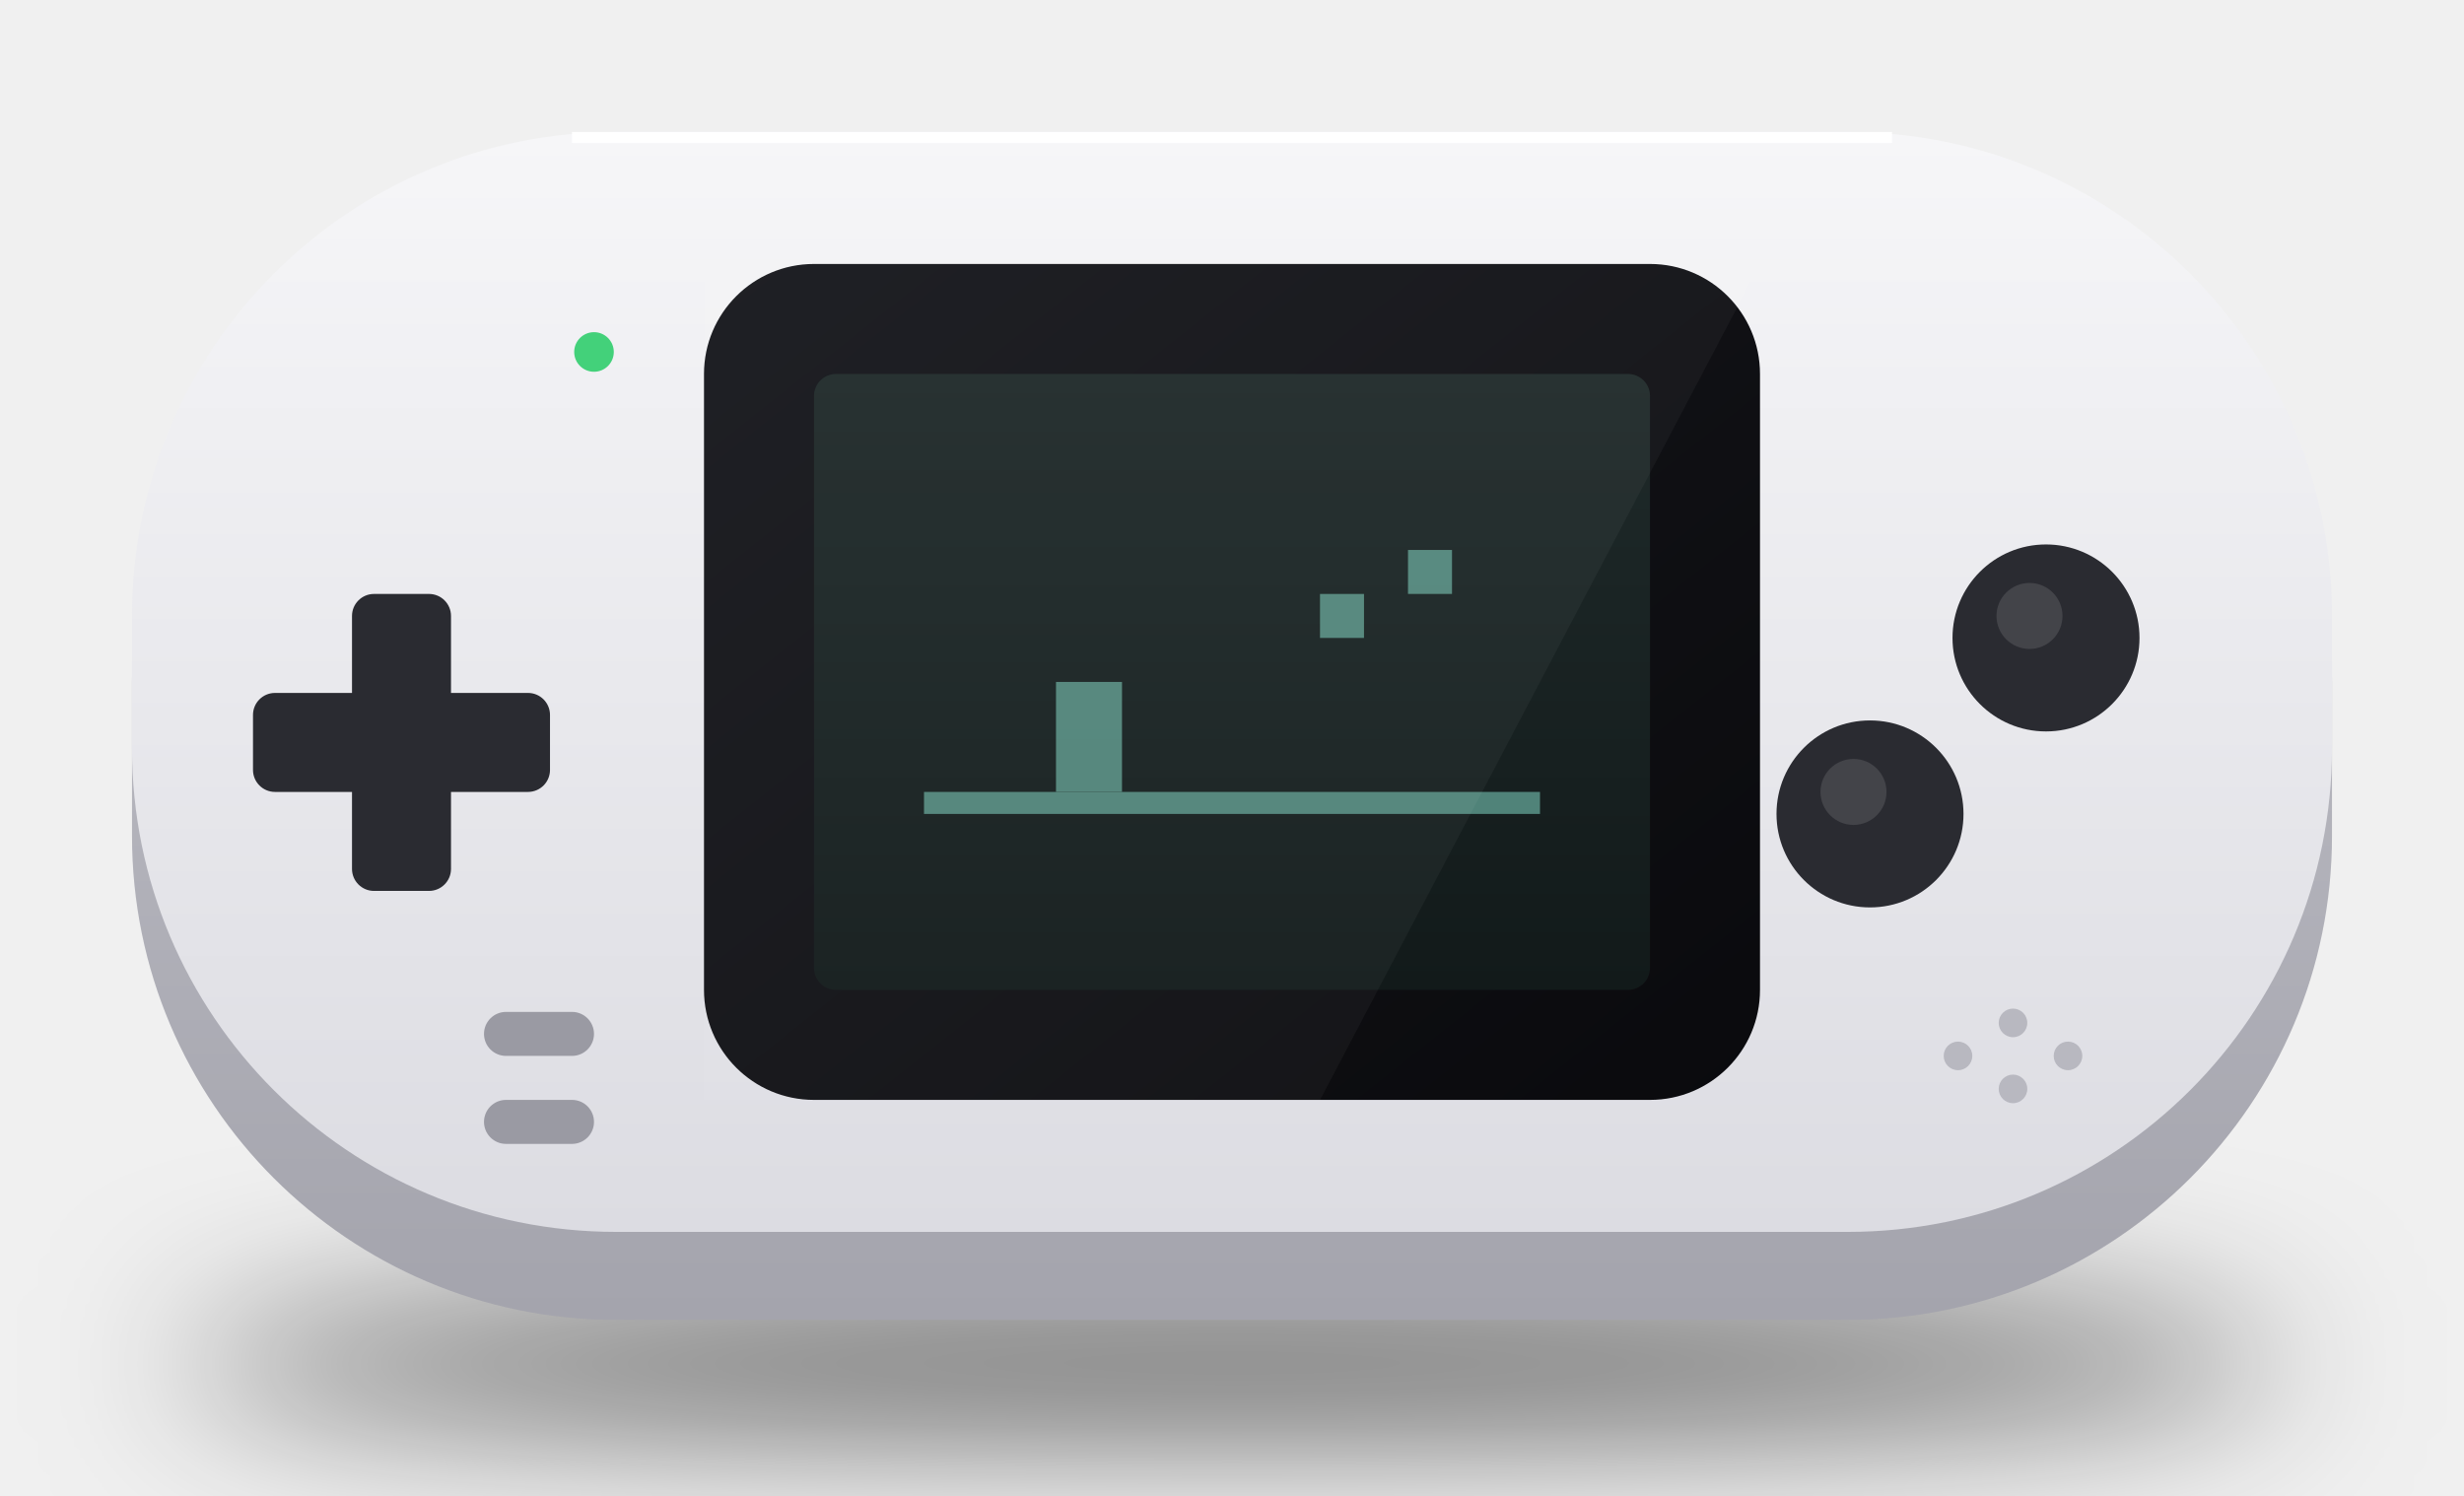
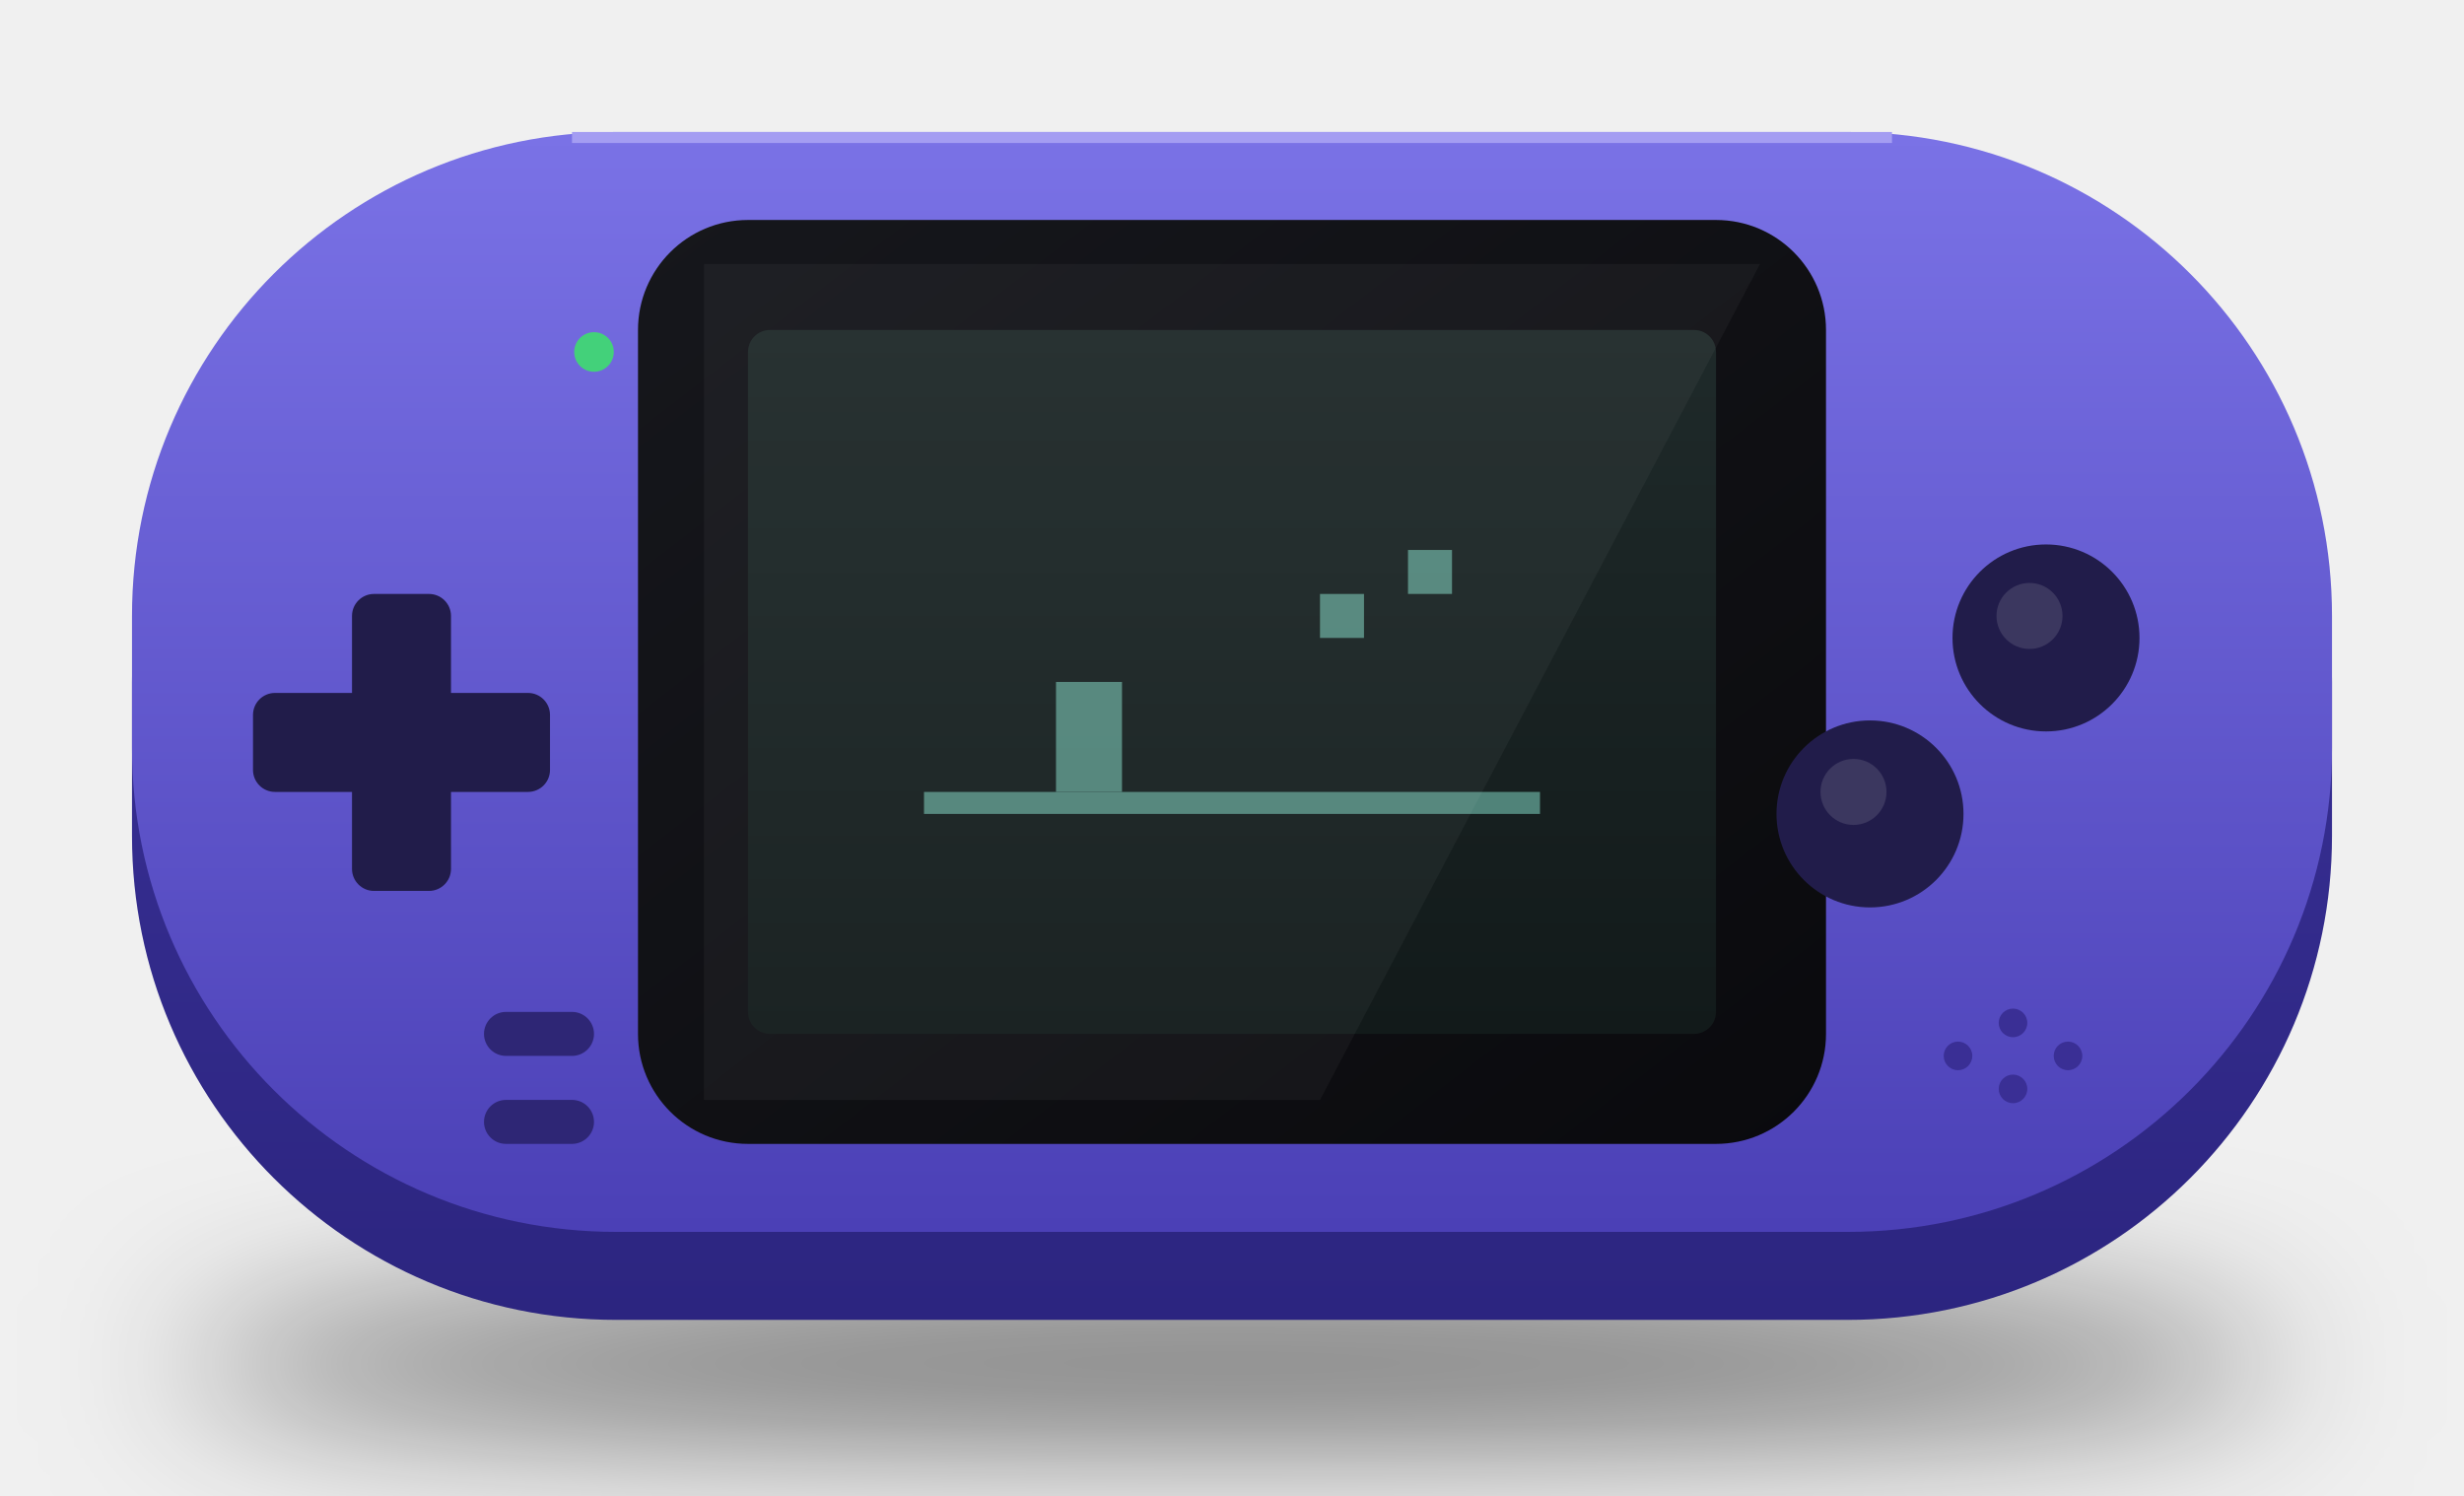
<svg xmlns="http://www.w3.org/2000/svg" viewBox="8 36 224 136">
  <defs>
    <filter id="soft" x="-50%" y="-200%" width="200%" height="500%">
      <feGaussianBlur stdDeviation="7" />
    </filter>
    <linearGradient id="shell" x1="0" y1="0" x2="0" y2="1">
-       <stop offset="0" stop-color="#f6f6f8" />
-       <stop offset="1" stop-color="#dcdce2" />
+       <stop offset="0" stop-color="#7a72e6" />
+       <stop offset="1" stop-color="#4b40b6" />
    </linearGradient>
    <linearGradient id="edge" x1="0" y1="0" x2="0" y2="1">
-       <stop offset="0" stop-color="#c4c4cb" />
-       <stop offset="1" stop-color="#a4a4ad" />
+       <stop offset="0" stop-color="#3f35a0" />
+       <stop offset="1" stop-color="#2c2580" />
    </linearGradient>
    <linearGradient id="glass" x1="0" y1="0" x2="1" y2="1">
      <stop offset="0" stop-color="#16171c" />
      <stop offset="1" stop-color="#0a0a0d" />
    </linearGradient>
    <linearGradient id="lcd" x1="0" y1="0" x2="0" y2="1">
      <stop offset="0" stop-color="#1f2a2a" />
      <stop offset="1" stop-color="#121a1a" />
    </linearGradient>
  </defs>
  <ellipse cx="120" cy="160" rx="96" ry="8" fill="#000" opacity=".5" filter="url(#soft)" />
  <rect x="20" y="54" width="200" height="102" rx="44" fill="url(#edge)" />
  <rect x="20" y="48" width="200" height="100" rx="44" fill="url(#shell)" />
-   <path d="M60 48.5h120" stroke="#fff" />
-   <rect x="72" y="60" width="96" height="76" rx="10" fill="url(#glass)" />
-   <rect x="82" y="70" width="76" height="56" rx="2" fill="url(#lcd)" />
+   <path d="M60 48.5h120" stroke="#a49df2" />
+   <rect x="66" y="56" width="108" height="84" rx="10" fill="url(#glass)" />
+   <rect x="76" y="66" width="88" height="64" rx="2" fill="url(#lcd)" />
  <g fill="#7fd6c2" opacity=".55">
    <rect x="92" y="108" width="56" height="2" />
    <rect x="104" y="98" width="6" height="10" />
    <rect x="128" y="90" width="4" height="4" />
    <rect x="136" y="86" width="4" height="4" />
  </g>
  <path d="M72 60h96l-40 76H72z" fill="#fff" opacity=".04" />
-   <g fill="#2a2b31">
+   <g fill="#211c4a">
    <rect x="40" y="90" width="9" height="27" rx="2" />
    <rect x="31" y="99" width="27" height="9" rx="2" />
  </g>
-   <circle cx="194" cy="94" r="8.5" fill="#2a2b31" />
-   <circle cx="178" cy="110" r="8.5" fill="#2a2b31" />
+   <circle cx="194" cy="94" r="8.5" fill="#211c4a" />
+   <circle cx="178" cy="110" r="8.5" fill="#211c4a" />
  <circle cx="192.5" cy="92" r="3" fill="#fff" fill-opacity=".12" />
  <circle cx="176.5" cy="108" r="3" fill="#fff" fill-opacity=".12" />
-   <rect x="52" y="128" width="10" height="4" rx="2" fill="#9a9aa3" />
-   <rect x="52" y="136" width="10" height="4" rx="2" fill="#9a9aa3" />
-   <g fill="#b8b8c0">
+   <rect x="52" y="128" width="10" height="4" rx="2" fill="#2e2675" />
+   <rect x="52" y="136" width="10" height="4" rx="2" fill="#2e2675" />
+   <g fill="#3a2f95">
    <circle cx="186" cy="132" r="1.3" />
    <circle cx="191" cy="135" r="1.3" />
    <circle cx="196" cy="132" r="1.3" />
    <circle cx="191" cy="129" r="1.3" />
  </g>
  <circle cx="62" cy="68" r="1.8" fill="#43d17a" />
</svg>
